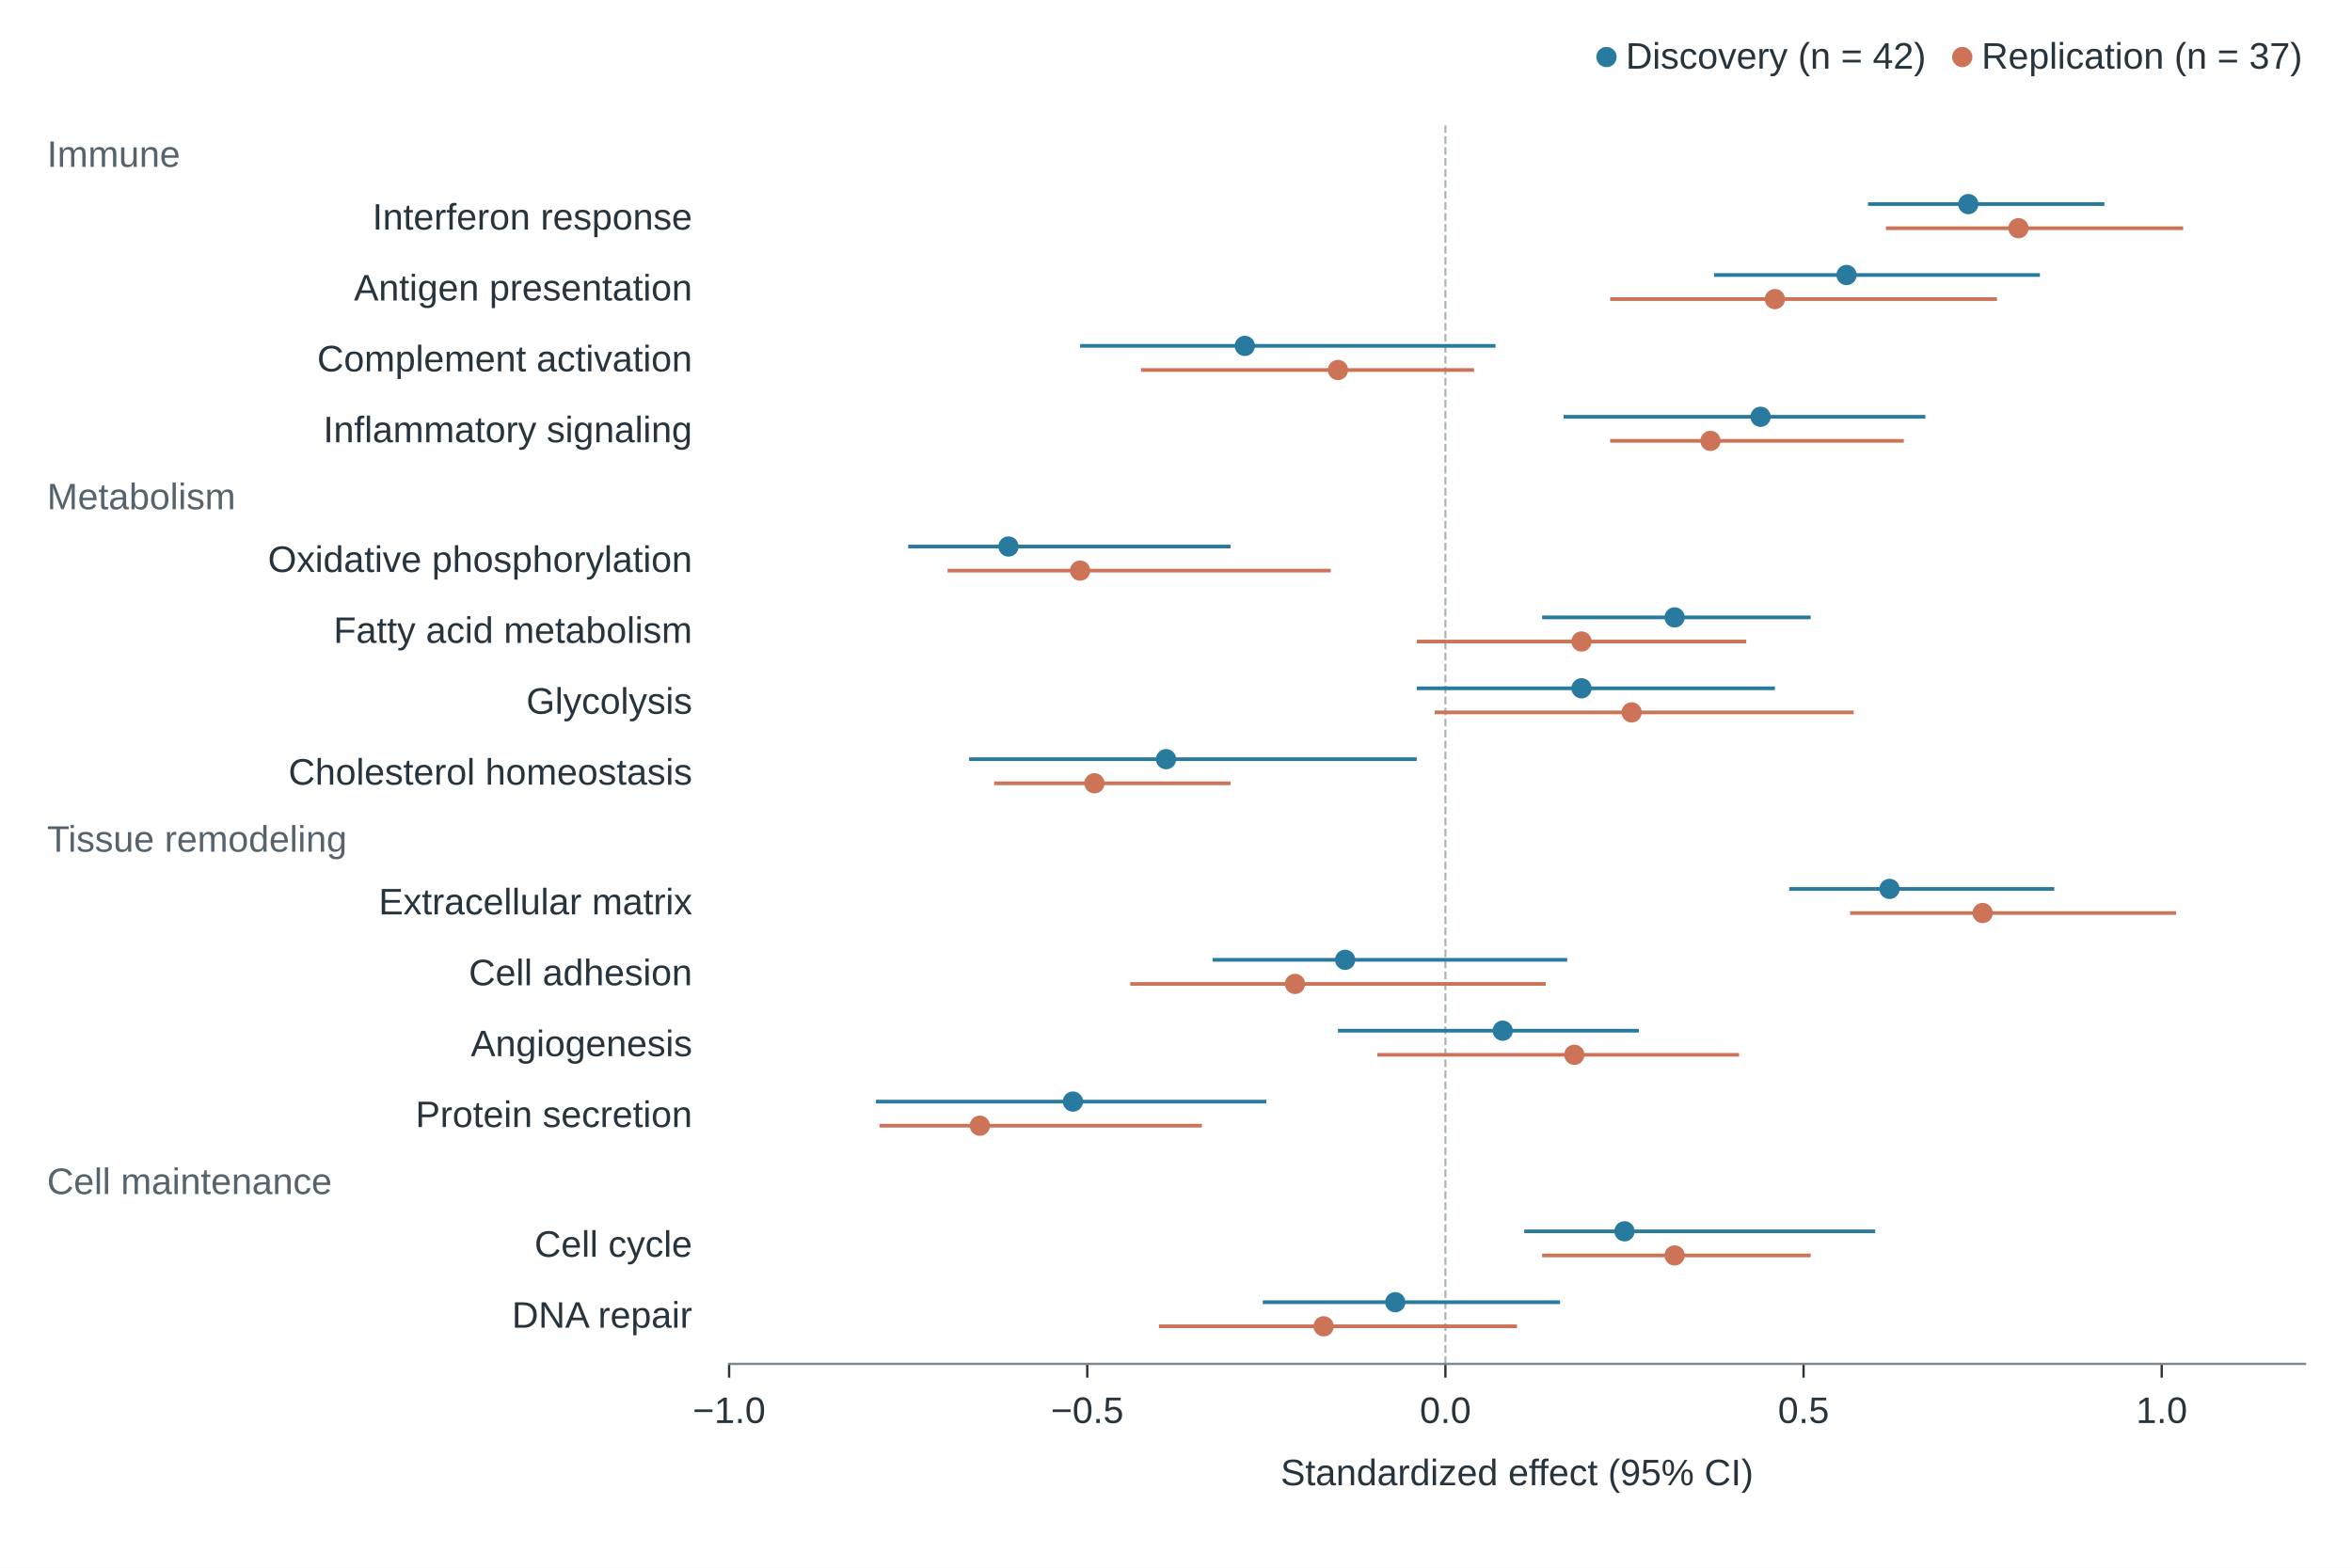
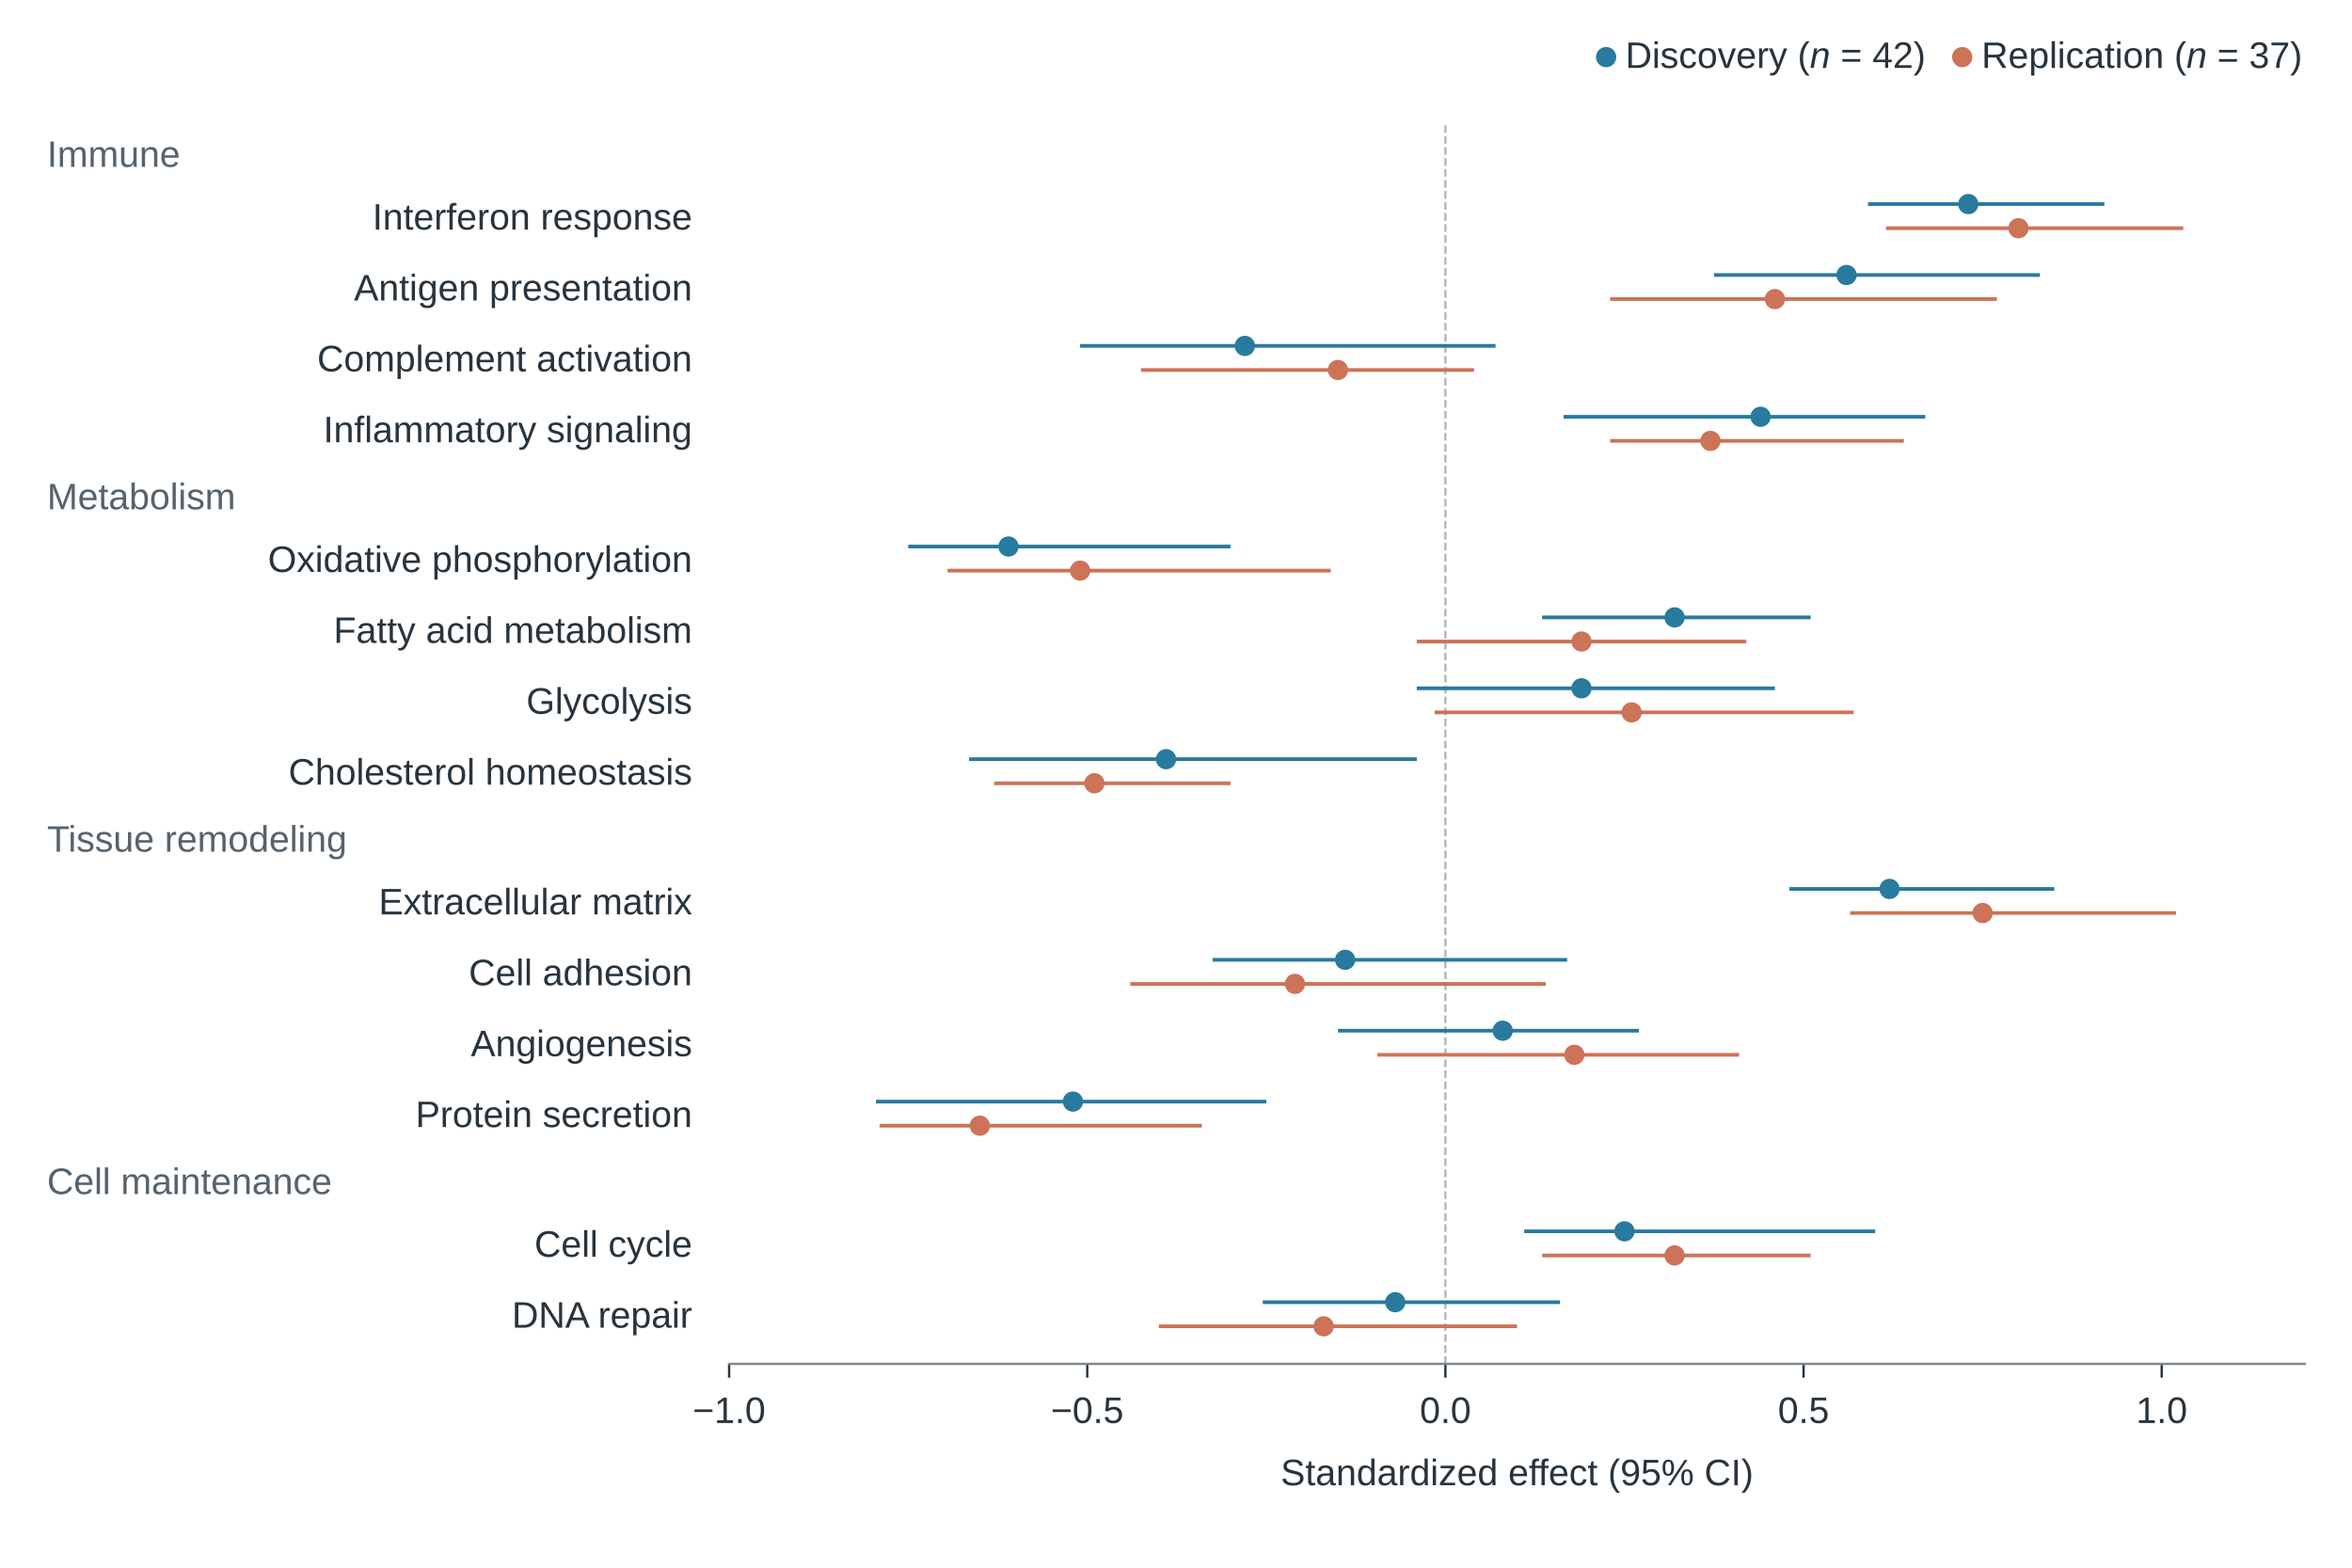
<svg xmlns="http://www.w3.org/2000/svg" xmlns:xlink="http://www.w3.org/1999/xlink" width="510.236pt" height="340.157pt" viewBox="0 0 510.236 340.157" version="1.1">
  <defs>
    <style type="text/css">*{stroke-linejoin: round; stroke-linecap: butt}</style>
  </defs>
  <g id="figure_1">
    <g id="patch_1">
      <path d="M 0 340.157  L 510.236 340.157  L 510.236 0  L 0 0  z " style="fill: #ffffff" />
    </g>
    <g id="axes_1">
      <g id="patch_2">
        <path d="M 158.173 295.937  L 500.031 295.937  L 500.031 27.213  L 158.173 27.213  z " style="fill: #ffffff" />
      </g>
      <g id="matplotlib.axis_1">
        <g id="xtick_1">
          <g id="line2d_1">
            <defs>
-               <path id="m81409a9086" d="M 0 0  L 0 3  " style="stroke: #28343d; stroke-width: 0.5" />
+               <path id="m6548302b4c" d="M 0 0  L 0 3  " style="stroke: #28343d; stroke-width: 0.5" />
            </defs>
            <g>
-               <use xlink:href="#m81409a9086" x="158.173" y="295.937" style="fill: #28343d; stroke: #28343d; stroke-width: 0.5" />
+               <use xlink:href="#m6548302b4c" x="158.173" y="295.937" style="fill: #28343d; stroke: #28343d; stroke-width: 0.5" />
            </g>
          </g>
          <g id="text_1">
            <text style="font-size: 8px; font-family: 'Arial'; text-anchor: middle; fill: #28343d" x="158.173" y="308.761" transform="rotate(-0 158.1732 308.7612)">−1.0</text>
          </g>
        </g>
        <g id="xtick_2">
          <g id="line2d_2">
            <g>
-               <use xlink:href="#m81409a9086" x="235.868" y="295.937" style="fill: #28343d; stroke: #28343d; stroke-width: 0.5" />
+               <use xlink:href="#m6548302b4c" x="235.868" y="295.937" style="fill: #28343d; stroke: #28343d; stroke-width: 0.5" />
            </g>
          </g>
          <g id="text_2">
            <text style="font-size: 8px; font-family: 'Arial'; text-anchor: middle; fill: #28343d" x="235.868" y="308.761" transform="rotate(-0 235.8683 308.7612)">−0.5</text>
          </g>
        </g>
        <g id="xtick_3">
          <g id="line2d_3">
            <g>
-               <use xlink:href="#m81409a9086" x="313.563" y="295.937" style="fill: #28343d; stroke: #28343d; stroke-width: 0.5" />
+               <use xlink:href="#m6548302b4c" x="313.563" y="295.937" style="fill: #28343d; stroke: #28343d; stroke-width: 0.5" />
            </g>
          </g>
          <g id="text_3">
            <text style="font-size: 8px; font-family: 'Arial'; text-anchor: middle; fill: #28343d" x="313.563" y="308.761" transform="rotate(-0 313.5634 308.7612)">0.0</text>
          </g>
        </g>
        <g id="xtick_4">
          <g id="line2d_4">
            <g>
-               <use xlink:href="#m81409a9086" x="391.258" y="295.937" style="fill: #28343d; stroke: #28343d; stroke-width: 0.5" />
+               <use xlink:href="#m6548302b4c" x="391.258" y="295.937" style="fill: #28343d; stroke: #28343d; stroke-width: 0.5" />
            </g>
          </g>
          <g id="text_4">
            <text style="font-size: 8px; font-family: 'Arial'; text-anchor: middle; fill: #28343d" x="391.258" y="308.761" transform="rotate(-0 391.2584 308.7612)">0.5</text>
          </g>
        </g>
        <g id="xtick_5">
          <g id="line2d_5">
            <g>
-               <use xlink:href="#m81409a9086" x="468.953" y="295.937" style="fill: #28343d; stroke: #28343d; stroke-width: 0.5" />
+               <use xlink:href="#m6548302b4c" x="468.953" y="295.937" style="fill: #28343d; stroke: #28343d; stroke-width: 0.5" />
            </g>
          </g>
          <g id="text_5">
            <text style="font-size: 8px; font-family: 'Arial'; text-anchor: middle; fill: #28343d" x="468.953" y="308.761" transform="rotate(-0 468.9535 308.7612)">1.0</text>
          </g>
        </g>
        <g id="text_6">
          <text style="font-size: 8px; font-family: 'Arial'; text-anchor: middle; fill: #28343d" x="329.102" y="322.269" transform="rotate(-0 329.1024 322.269)">Standardized effect (95% CI)</text>
        </g>
      </g>
      <g id="matplotlib.axis_2">
        <g id="ytick_1">
          <g id="line2d_6" />
          <g id="text_7">
            <text style="font-size: 8px; font-family: 'Arial'; text-anchor: end; fill: #28343d" x="150.173" y="49.814" transform="rotate(-0 150.1732 49.81373)">Interferon response</text>
          </g>
        </g>
        <g id="ytick_2">
          <g id="line2d_7" />
          <g id="text_8">
            <text style="font-size: 8px; font-family: 'Arial'; text-anchor: end; fill: #28343d" x="150.173" y="65.196" transform="rotate(-0 150.1732 65.19578)">Antigen presentation</text>
          </g>
        </g>
        <g id="ytick_3">
          <g id="line2d_8" />
          <g id="text_9">
            <text style="font-size: 8px; font-family: 'Arial'; text-anchor: end; fill: #28343d" x="150.173" y="80.578" transform="rotate(-0 150.1732 80.57783)">Complement activation</text>
          </g>
        </g>
        <g id="ytick_4">
          <g id="line2d_9" />
          <g id="text_10">
            <text style="font-size: 8px; font-family: 'Arial'; text-anchor: end; fill: #28343d" x="150.173" y="95.96" transform="rotate(-0 150.1732 95.95988)">Inflammatory signaling</text>
          </g>
        </g>
        <g id="ytick_5">
          <g id="line2d_10" />
          <g id="text_11">
            <text style="font-size: 8px; font-family: 'Arial'; text-anchor: end; fill: #28343d" x="150.173" y="124.111" transform="rotate(-0 150.1732 124.1113)">Oxidative phosphorylation</text>
          </g>
        </g>
        <g id="ytick_6">
          <g id="line2d_11" />
          <g id="text_12">
            <text style="font-size: 8px; font-family: 'Arial'; text-anchor: end; fill: #28343d" x="150.173" y="139.491" transform="rotate(-0 150.1732 139.4911)">Fatty acid metabolism</text>
          </g>
        </g>
        <g id="ytick_7">
          <g id="line2d_12" />
          <g id="text_13">
            <text style="font-size: 8px; font-family: 'Arial'; text-anchor: end; fill: #28343d" x="150.173" y="154.873" transform="rotate(-0 150.1732 154.8731)">Glycolysis</text>
          </g>
        </g>
        <g id="ytick_8">
          <g id="line2d_13" />
          <g id="text_14">
            <text style="font-size: 8px; font-family: 'Arial'; text-anchor: end; fill: #28343d" x="150.173" y="170.255" transform="rotate(-0 150.1732 170.2552)">Cholesterol homeostasis</text>
          </g>
        </g>
        <g id="ytick_9">
          <g id="line2d_14" />
          <g id="text_15">
            <text style="font-size: 8px; font-family: 'Arial'; text-anchor: end; fill: #28343d" x="150.173" y="198.404" transform="rotate(-0 150.1732 198.4043)">Extracellular matrix</text>
          </g>
        </g>
        <g id="ytick_10">
          <g id="line2d_15" />
          <g id="text_16">
            <text style="font-size: 8px; font-family: 'Arial'; text-anchor: end; fill: #28343d" x="150.173" y="213.786" transform="rotate(-0 150.1732 213.7864)">Cell adhesion</text>
          </g>
        </g>
        <g id="ytick_11">
          <g id="line2d_16" />
          <g id="text_17">
            <text style="font-size: 8px; font-family: 'Arial'; text-anchor: end; fill: #28343d" x="150.173" y="229.168" transform="rotate(-0 150.1732 229.1684)">Angiogenesis</text>
          </g>
        </g>
        <g id="ytick_12">
          <g id="line2d_17" />
          <g id="text_18">
            <text style="font-size: 8px; font-family: 'Arial'; text-anchor: end; fill: #28343d" x="150.173" y="244.55" transform="rotate(-0 150.1732 244.5505)">Protein secretion</text>
          </g>
        </g>
        <g id="ytick_13">
          <g id="line2d_18" />
          <g id="text_19">
            <text style="font-size: 8px; font-family: 'Arial'; text-anchor: end; fill: #28343d" x="150.173" y="272.7" transform="rotate(-0 150.1732 272.6996)">Cell cycle</text>
          </g>
        </g>
        <g id="ytick_14">
          <g id="line2d_19" />
          <g id="text_20">
            <text style="font-size: 8px; font-family: 'Arial'; text-anchor: end; fill: #28343d" x="150.173" y="288.082" transform="rotate(-0 150.1732 288.0817)">DNA repair</text>
          </g>
        </g>
      </g>
      <g id="line2d_20">
-         <path d="M 313.563 295.937  L 313.563 27.213  " clip-path="url(#pe75b296009)" style="fill: none; stroke-dasharray: 1.665,0.72; stroke-dashoffset: 0; stroke: #a8b2ba; stroke-width: 0.45" />
+         <path d="M 313.563 295.937  L 313.563 27.213  " clip-path="url(#p83e352d755)" style="fill: none; stroke-dasharray: 1.665,0.72; stroke-dashoffset: 0; stroke: #a8b2ba; stroke-width: 0.45" />
      </g>
      <g id="LineCollection_1">
-         <path d="M 405.244 44.287  L 456.522 44.287  " clip-path="url(#pe75b296009)" style="fill: none; stroke: #287a9e; stroke-width: 0.8" />
-         <path d="M 371.835 59.669  L 442.537 59.669  " clip-path="url(#pe75b296009)" style="fill: none; stroke: #287a9e; stroke-width: 0.8" />
-         <path d="M 234.314 75.051  L 324.441 75.051  " clip-path="url(#pe75b296009)" style="fill: none; stroke: #287a9e; stroke-width: 0.8" />
-         <path d="M 339.203 90.433  L 417.675 90.433  " clip-path="url(#pe75b296009)" style="fill: none; stroke: #287a9e; stroke-width: 0.8" />
-         <path d="M 197.021 118.582  L 266.946 118.582  " clip-path="url(#pe75b296009)" style="fill: none; stroke: #287a9e; stroke-width: 0.8" />
-         <path d="M 334.541 133.964  L 392.812 133.964  " clip-path="url(#pe75b296009)" style="fill: none; stroke: #287a9e; stroke-width: 0.8" />
-         <path d="M 307.348 149.346  L 385.043 149.346  " clip-path="url(#pe75b296009)" style="fill: none; stroke: #287a9e; stroke-width: 0.8" />
-         <path d="M 210.229 164.728  L 307.348 164.728  " clip-path="url(#pe75b296009)" style="fill: none; stroke: #287a9e; stroke-width: 0.8" />
-         <path d="M 388.151 192.877  L 445.645 192.877  " clip-path="url(#pe75b296009)" style="fill: none; stroke: #287a9e; stroke-width: 0.8" />
-         <path d="M 263.062 208.259  L 339.98 208.259  " clip-path="url(#pe75b296009)" style="fill: none; stroke: #287a9e; stroke-width: 0.8" />
-         <path d="M 290.255 223.641  L 355.519 223.641  " clip-path="url(#pe75b296009)" style="fill: none; stroke: #287a9e; stroke-width: 0.8" />
-         <path d="M 190.028 239.023  L 274.716 239.023  " clip-path="url(#pe75b296009)" style="fill: none; stroke: #287a9e; stroke-width: 0.8" />
-         <path d="M 330.656 267.173  L 406.797 267.173  " clip-path="url(#pe75b296009)" style="fill: none; stroke: #287a9e; stroke-width: 0.8" />
-         <path d="M 273.939 282.555  L 338.426 282.555  " clip-path="url(#pe75b296009)" style="fill: none; stroke: #287a9e; stroke-width: 0.8" />
+         <path d="M 405.244 44.287  L 456.522 44.287  " clip-path="url(#p83e352d755)" style="fill: none; stroke: #287a9e; stroke-width: 0.8" />
+         <path d="M 371.835 59.669  L 442.537 59.669  " clip-path="url(#p83e352d755)" style="fill: none; stroke: #287a9e; stroke-width: 0.8" />
+         <path d="M 234.314 75.051  L 324.441 75.051  " clip-path="url(#p83e352d755)" style="fill: none; stroke: #287a9e; stroke-width: 0.8" />
+         <path d="M 339.203 90.433  L 417.675 90.433  " clip-path="url(#p83e352d755)" style="fill: none; stroke: #287a9e; stroke-width: 0.8" />
+         <path d="M 197.021 118.582  L 266.946 118.582  " clip-path="url(#p83e352d755)" style="fill: none; stroke: #287a9e; stroke-width: 0.8" />
+         <path d="M 334.541 133.964  L 392.812 133.964  " clip-path="url(#p83e352d755)" style="fill: none; stroke: #287a9e; stroke-width: 0.8" />
+         <path d="M 307.348 149.346  L 385.043 149.346  " clip-path="url(#p83e352d755)" style="fill: none; stroke: #287a9e; stroke-width: 0.8" />
+         <path d="M 210.229 164.728  L 307.348 164.728  " clip-path="url(#p83e352d755)" style="fill: none; stroke: #287a9e; stroke-width: 0.8" />
+         <path d="M 388.151 192.877  L 445.645 192.877  " clip-path="url(#p83e352d755)" style="fill: none; stroke: #287a9e; stroke-width: 0.8" />
+         <path d="M 263.062 208.259  L 339.98 208.259  " clip-path="url(#p83e352d755)" style="fill: none; stroke: #287a9e; stroke-width: 0.8" />
+         <path d="M 290.255 223.641  L 355.519 223.641  " clip-path="url(#p83e352d755)" style="fill: none; stroke: #287a9e; stroke-width: 0.8" />
+         <path d="M 190.028 239.023  L 274.716 239.023  " clip-path="url(#p83e352d755)" style="fill: none; stroke: #287a9e; stroke-width: 0.8" />
+         <path d="M 330.656 267.173  L 406.797 267.173  " clip-path="url(#p83e352d755)" style="fill: none; stroke: #287a9e; stroke-width: 0.8" />
+         <path d="M 273.939 282.555  L 338.426 282.555  " clip-path="url(#p83e352d755)" style="fill: none; stroke: #287a9e; stroke-width: 0.8" />
      </g>
      <g id="LineCollection_2">
-         <path d="M 409.128 49.517  L 473.615 49.517  " clip-path="url(#pe75b296009)" style="fill: none; stroke: #cc7358; stroke-width: 0.8" />
-         <path d="M 349.303 64.899  L 433.214 64.899  " clip-path="url(#pe75b296009)" style="fill: none; stroke: #cc7358; stroke-width: 0.8" />
-         <path d="M 247.523 80.281  L 319.779 80.281  " clip-path="url(#pe75b296009)" style="fill: none; stroke: #cc7358; stroke-width: 0.8" />
-         <path d="M 349.303 95.663  L 413.013 95.663  " clip-path="url(#pe75b296009)" style="fill: none; stroke: #cc7358; stroke-width: 0.8" />
-         <path d="M 205.567 123.812  L 288.701 123.812  " clip-path="url(#pe75b296009)" style="fill: none; stroke: #cc7358; stroke-width: 0.8" />
-         <path d="M 307.348 139.194  L 378.827 139.194  " clip-path="url(#pe75b296009)" style="fill: none; stroke: #cc7358; stroke-width: 0.8" />
-         <path d="M 311.232 154.576  L 402.136 154.576  " clip-path="url(#pe75b296009)" style="fill: none; stroke: #cc7358; stroke-width: 0.8" />
-         <path d="M 215.668 169.958  L 266.946 169.958  " clip-path="url(#pe75b296009)" style="fill: none; stroke: #cc7358; stroke-width: 0.8" />
-         <path d="M 401.359 198.107  L 472.061 198.107  " clip-path="url(#pe75b296009)" style="fill: none; stroke: #cc7358; stroke-width: 0.8" />
-         <path d="M 245.192 213.489  L 335.318 213.489  " clip-path="url(#pe75b296009)" style="fill: none; stroke: #cc7358; stroke-width: 0.8" />
-         <path d="M 298.801 228.871  L 377.273 228.871  " clip-path="url(#pe75b296009)" style="fill: none; stroke: #cc7358; stroke-width: 0.8" />
-         <path d="M 190.805 244.253  L 260.731 244.253  " clip-path="url(#pe75b296009)" style="fill: none; stroke: #cc7358; stroke-width: 0.8" />
-         <path d="M 334.541 272.402  L 392.812 272.402  " clip-path="url(#pe75b296009)" style="fill: none; stroke: #cc7358; stroke-width: 0.8" />
-         <path d="M 251.407 287.785  L 329.102 287.785  " clip-path="url(#pe75b296009)" style="fill: none; stroke: #cc7358; stroke-width: 0.8" />
+         <path d="M 409.128 49.517  L 473.615 49.517  " clip-path="url(#p83e352d755)" style="fill: none; stroke: #cc7358; stroke-width: 0.8" />
+         <path d="M 349.303 64.899  L 433.214 64.899  " clip-path="url(#p83e352d755)" style="fill: none; stroke: #cc7358; stroke-width: 0.8" />
+         <path d="M 247.523 80.281  L 319.779 80.281  " clip-path="url(#p83e352d755)" style="fill: none; stroke: #cc7358; stroke-width: 0.8" />
+         <path d="M 349.303 95.663  L 413.013 95.663  " clip-path="url(#p83e352d755)" style="fill: none; stroke: #cc7358; stroke-width: 0.8" />
+         <path d="M 205.567 123.812  L 288.701 123.812  " clip-path="url(#p83e352d755)" style="fill: none; stroke: #cc7358; stroke-width: 0.8" />
+         <path d="M 307.348 139.194  L 378.827 139.194  " clip-path="url(#p83e352d755)" style="fill: none; stroke: #cc7358; stroke-width: 0.8" />
+         <path d="M 311.232 154.576  L 402.136 154.576  " clip-path="url(#p83e352d755)" style="fill: none; stroke: #cc7358; stroke-width: 0.8" />
+         <path d="M 215.668 169.958  L 266.946 169.958  " clip-path="url(#p83e352d755)" style="fill: none; stroke: #cc7358; stroke-width: 0.8" />
+         <path d="M 401.359 198.107  L 472.061 198.107  " clip-path="url(#p83e352d755)" style="fill: none; stroke: #cc7358; stroke-width: 0.8" />
+         <path d="M 245.192 213.489  L 335.318 213.489  " clip-path="url(#p83e352d755)" style="fill: none; stroke: #cc7358; stroke-width: 0.8" />
+         <path d="M 298.801 228.871  L 377.273 228.871  " clip-path="url(#p83e352d755)" style="fill: none; stroke: #cc7358; stroke-width: 0.8" />
+         <path d="M 190.805 244.253  L 260.731 244.253  " clip-path="url(#p83e352d755)" style="fill: none; stroke: #cc7358; stroke-width: 0.8" />
+         <path d="M 334.541 272.402  L 392.812 272.402  " clip-path="url(#p83e352d755)" style="fill: none; stroke: #cc7358; stroke-width: 0.8" />
+         <path d="M 251.407 287.785  L 329.102 287.785  " clip-path="url(#p83e352d755)" style="fill: none; stroke: #cc7358; stroke-width: 0.8" />
      </g>
      <g id="patch_3">
        <path d="M 158.173 295.937  L 500.031 295.937  " style="fill: none; stroke: #7d8790; stroke-width: 0.5; stroke-linejoin: miter; stroke-linecap: square" />
      </g>
      <g id="PathCollection_1">
        <defs>
-           <path id="C0_0_a9faf783ff" d="M 0 2.2  C 0.583 2.2 1.143 1.968 1.556 1.556  C 1.968 1.143 2.2 0.583 2.2 -0  C 2.2 -0.583 1.968 -1.143 1.556 -1.556  C 1.143 -1.968 0.583 -2.2 0 -2.2  C -0.583 -2.2 -1.143 -1.968 -1.556 -1.556  C -1.968 -1.143 -2.2 -0.583 -2.2 0  C -2.2 0.583 -1.968 1.143 -1.556 1.556  C -1.143 1.968 -0.583 2.2 0 2.2  z " />
+           <path id="C0_0_e4f675d8fd" d="M 0 2.2  C 0.583 2.2 1.143 1.968 1.556 1.556  C 1.968 1.143 2.2 0.583 2.2 -0  C 2.2 -0.583 1.968 -1.143 1.556 -1.556  C 1.143 -1.968 0.583 -2.2 0 -2.2  C -0.583 -2.2 -1.143 -1.968 -1.556 -1.556  C -1.968 -1.143 -2.2 -0.583 -2.2 0  C -2.2 0.583 -1.968 1.143 -1.556 1.556  C -1.143 1.968 -0.583 2.2 0 2.2  z " />
        </defs>
-         <g clip-path="url(#pe75b296009)">
-           <use xlink:href="#C0_0_a9faf783ff" x="426.998" y="44.287" style="fill: #287a9e" />
-         </g>
-         <g clip-path="url(#pe75b296009)">
-           <use xlink:href="#C0_0_a9faf783ff" x="400.582" y="59.669" style="fill: #287a9e" />
-         </g>
-         <g clip-path="url(#pe75b296009)">
-           <use xlink:href="#C0_0_a9faf783ff" x="270.054" y="75.051" style="fill: #287a9e" />
-         </g>
-         <g clip-path="url(#pe75b296009)">
-           <use xlink:href="#C0_0_a9faf783ff" x="381.935" y="90.433" style="fill: #287a9e" />
-         </g>
-         <g clip-path="url(#pe75b296009)">
-           <use xlink:href="#C0_0_a9faf783ff" x="218.775" y="118.582" style="fill: #287a9e" />
-         </g>
-         <g clip-path="url(#pe75b296009)">
-           <use xlink:href="#C0_0_a9faf783ff" x="363.288" y="133.964" style="fill: #287a9e" />
-         </g>
-         <g clip-path="url(#pe75b296009)">
-           <use xlink:href="#C0_0_a9faf783ff" x="343.087" y="149.346" style="fill: #287a9e" />
-         </g>
-         <g clip-path="url(#pe75b296009)">
-           <use xlink:href="#C0_0_a9faf783ff" x="252.961" y="164.728" style="fill: #287a9e" />
-         </g>
-         <g clip-path="url(#pe75b296009)">
-           <use xlink:href="#C0_0_a9faf783ff" x="409.905" y="192.877" style="fill: #287a9e" />
-         </g>
-         <g clip-path="url(#pe75b296009)">
-           <use xlink:href="#C0_0_a9faf783ff" x="291.809" y="208.259" style="fill: #287a9e" />
-         </g>
-         <g clip-path="url(#pe75b296009)">
-           <use xlink:href="#C0_0_a9faf783ff" x="325.995" y="223.641" style="fill: #287a9e" />
-         </g>
-         <g clip-path="url(#pe75b296009)">
-           <use xlink:href="#C0_0_a9faf783ff" x="232.76" y="239.023" style="fill: #287a9e" />
-         </g>
-         <g clip-path="url(#pe75b296009)">
-           <use xlink:href="#C0_0_a9faf783ff" x="352.411" y="267.173" style="fill: #287a9e" />
-         </g>
-         <g clip-path="url(#pe75b296009)">
-           <use xlink:href="#C0_0_a9faf783ff" x="302.686" y="282.555" style="fill: #287a9e" />
+         <g clip-path="url(#p83e352d755)">
+           <use xlink:href="#C0_0_e4f675d8fd" x="426.998" y="44.287" style="fill: #287a9e" />
+         </g>
+         <g clip-path="url(#p83e352d755)">
+           <use xlink:href="#C0_0_e4f675d8fd" x="400.582" y="59.669" style="fill: #287a9e" />
+         </g>
+         <g clip-path="url(#p83e352d755)">
+           <use xlink:href="#C0_0_e4f675d8fd" x="270.054" y="75.051" style="fill: #287a9e" />
+         </g>
+         <g clip-path="url(#p83e352d755)">
+           <use xlink:href="#C0_0_e4f675d8fd" x="381.935" y="90.433" style="fill: #287a9e" />
+         </g>
+         <g clip-path="url(#p83e352d755)">
+           <use xlink:href="#C0_0_e4f675d8fd" x="218.775" y="118.582" style="fill: #287a9e" />
+         </g>
+         <g clip-path="url(#p83e352d755)">
+           <use xlink:href="#C0_0_e4f675d8fd" x="363.288" y="133.964" style="fill: #287a9e" />
+         </g>
+         <g clip-path="url(#p83e352d755)">
+           <use xlink:href="#C0_0_e4f675d8fd" x="343.087" y="149.346" style="fill: #287a9e" />
+         </g>
+         <g clip-path="url(#p83e352d755)">
+           <use xlink:href="#C0_0_e4f675d8fd" x="252.961" y="164.728" style="fill: #287a9e" />
+         </g>
+         <g clip-path="url(#p83e352d755)">
+           <use xlink:href="#C0_0_e4f675d8fd" x="409.905" y="192.877" style="fill: #287a9e" />
+         </g>
+         <g clip-path="url(#p83e352d755)">
+           <use xlink:href="#C0_0_e4f675d8fd" x="291.809" y="208.259" style="fill: #287a9e" />
+         </g>
+         <g clip-path="url(#p83e352d755)">
+           <use xlink:href="#C0_0_e4f675d8fd" x="325.995" y="223.641" style="fill: #287a9e" />
+         </g>
+         <g clip-path="url(#p83e352d755)">
+           <use xlink:href="#C0_0_e4f675d8fd" x="232.76" y="239.023" style="fill: #287a9e" />
+         </g>
+         <g clip-path="url(#p83e352d755)">
+           <use xlink:href="#C0_0_e4f675d8fd" x="352.411" y="267.173" style="fill: #287a9e" />
+         </g>
+         <g clip-path="url(#p83e352d755)">
+           <use xlink:href="#C0_0_e4f675d8fd" x="302.686" y="282.555" style="fill: #287a9e" />
        </g>
      </g>
      <g id="PathCollection_2">
        <defs>
-           <path id="C1_0_163d7d6304" d="M 0 2.2  C 0.583 2.2 1.143 1.968 1.556 1.556  C 1.968 1.143 2.2 0.583 2.2 -0  C 2.2 -0.583 1.968 -1.143 1.556 -1.556  C 1.143 -1.968 0.583 -2.2 0 -2.2  C -0.583 -2.2 -1.143 -1.968 -1.556 -1.556  C -1.968 -1.143 -2.2 -0.583 -2.2 0  C -2.2 0.583 -1.968 1.143 -1.556 1.556  C -1.143 1.968 -0.583 2.2 0 2.2  z " />
+           <path id="C1_0_4820899d2b" d="M 0 2.2  C 0.583 2.2 1.143 1.968 1.556 1.556  C 1.968 1.143 2.2 0.583 2.2 -0  C 2.2 -0.583 1.968 -1.143 1.556 -1.556  C 1.143 -1.968 0.583 -2.2 0 -2.2  C -0.583 -2.2 -1.143 -1.968 -1.556 -1.556  C -1.968 -1.143 -2.2 -0.583 -2.2 0  C -2.2 0.583 -1.968 1.143 -1.556 1.556  C -1.143 1.968 -0.583 2.2 0 2.2  z " />
        </defs>
-         <g clip-path="url(#pe75b296009)">
-           <use xlink:href="#C1_0_163d7d6304" x="437.875" y="49.517" style="fill: #cc7358" />
-         </g>
-         <g clip-path="url(#pe75b296009)">
-           <use xlink:href="#C1_0_163d7d6304" x="385.043" y="64.899" style="fill: #cc7358" />
-         </g>
-         <g clip-path="url(#pe75b296009)">
-           <use xlink:href="#C1_0_163d7d6304" x="290.255" y="80.281" style="fill: #cc7358" />
-         </g>
-         <g clip-path="url(#pe75b296009)">
-           <use xlink:href="#C1_0_163d7d6304" x="371.058" y="95.663" style="fill: #cc7358" />
-         </g>
-         <g clip-path="url(#pe75b296009)">
-           <use xlink:href="#C1_0_163d7d6304" x="234.314" y="123.812" style="fill: #cc7358" />
-         </g>
-         <g clip-path="url(#pe75b296009)">
-           <use xlink:href="#C1_0_163d7d6304" x="343.087" y="139.194" style="fill: #cc7358" />
-         </g>
-         <g clip-path="url(#pe75b296009)">
-           <use xlink:href="#C1_0_163d7d6304" x="353.965" y="154.576" style="fill: #cc7358" />
-         </g>
-         <g clip-path="url(#pe75b296009)">
-           <use xlink:href="#C1_0_163d7d6304" x="237.422" y="169.958" style="fill: #cc7358" />
-         </g>
-         <g clip-path="url(#pe75b296009)">
-           <use xlink:href="#C1_0_163d7d6304" x="430.106" y="198.107" style="fill: #cc7358" />
-         </g>
-         <g clip-path="url(#pe75b296009)">
-           <use xlink:href="#C1_0_163d7d6304" x="280.931" y="213.489" style="fill: #cc7358" />
-         </g>
-         <g clip-path="url(#pe75b296009)">
-           <use xlink:href="#C1_0_163d7d6304" x="341.534" y="228.871" style="fill: #cc7358" />
-         </g>
-         <g clip-path="url(#pe75b296009)">
-           <use xlink:href="#C1_0_163d7d6304" x="212.56" y="244.253" style="fill: #cc7358" />
-         </g>
-         <g clip-path="url(#pe75b296009)">
-           <use xlink:href="#C1_0_163d7d6304" x="363.288" y="272.402" style="fill: #cc7358" />
-         </g>
-         <g clip-path="url(#pe75b296009)">
-           <use xlink:href="#C1_0_163d7d6304" x="287.147" y="287.785" style="fill: #cc7358" />
+         <g clip-path="url(#p83e352d755)">
+           <use xlink:href="#C1_0_4820899d2b" x="437.875" y="49.517" style="fill: #cc7358" />
+         </g>
+         <g clip-path="url(#p83e352d755)">
+           <use xlink:href="#C1_0_4820899d2b" x="385.043" y="64.899" style="fill: #cc7358" />
+         </g>
+         <g clip-path="url(#p83e352d755)">
+           <use xlink:href="#C1_0_4820899d2b" x="290.255" y="80.281" style="fill: #cc7358" />
+         </g>
+         <g clip-path="url(#p83e352d755)">
+           <use xlink:href="#C1_0_4820899d2b" x="371.058" y="95.663" style="fill: #cc7358" />
+         </g>
+         <g clip-path="url(#p83e352d755)">
+           <use xlink:href="#C1_0_4820899d2b" x="234.314" y="123.812" style="fill: #cc7358" />
+         </g>
+         <g clip-path="url(#p83e352d755)">
+           <use xlink:href="#C1_0_4820899d2b" x="343.087" y="139.194" style="fill: #cc7358" />
+         </g>
+         <g clip-path="url(#p83e352d755)">
+           <use xlink:href="#C1_0_4820899d2b" x="353.965" y="154.576" style="fill: #cc7358" />
+         </g>
+         <g clip-path="url(#p83e352d755)">
+           <use xlink:href="#C1_0_4820899d2b" x="237.422" y="169.958" style="fill: #cc7358" />
+         </g>
+         <g clip-path="url(#p83e352d755)">
+           <use xlink:href="#C1_0_4820899d2b" x="430.106" y="198.107" style="fill: #cc7358" />
+         </g>
+         <g clip-path="url(#p83e352d755)">
+           <use xlink:href="#C1_0_4820899d2b" x="280.931" y="213.489" style="fill: #cc7358" />
+         </g>
+         <g clip-path="url(#p83e352d755)">
+           <use xlink:href="#C1_0_4820899d2b" x="341.534" y="228.871" style="fill: #cc7358" />
+         </g>
+         <g clip-path="url(#p83e352d755)">
+           <use xlink:href="#C1_0_4820899d2b" x="212.56" y="244.253" style="fill: #cc7358" />
+         </g>
+         <g clip-path="url(#p83e352d755)">
+           <use xlink:href="#C1_0_4820899d2b" x="363.288" y="272.402" style="fill: #cc7358" />
+         </g>
+         <g clip-path="url(#p83e352d755)">
+           <use xlink:href="#C1_0_4820899d2b" x="287.147" y="287.785" style="fill: #cc7358" />
        </g>
      </g>
    </g>
    <g id="text_21">
      <text style="font-size: 8px; font-family: 'Arial'; text-anchor: start; fill: #56636d" x="10.205" y="36.205" transform="rotate(-0 10.20472 36.20483)">Immune</text>
    </g>
    <g id="text_22">
      <text style="font-size: 8px; font-family: 'Arial'; text-anchor: start; fill: #56636d" x="10.205" y="110.5" transform="rotate(-0 10.20472 110.5001)">Metabolism</text>
    </g>
    <g id="text_23">
      <text style="font-size: 8px; font-family: 'Arial'; text-anchor: start; fill: #56636d" x="10.205" y="184.795" transform="rotate(-0 10.20472 184.7954)">Tissue remodeling</text>
    </g>
    <g id="text_24">
      <text style="font-size: 8px; font-family: 'Arial'; text-anchor: start; fill: #56636d" x="10.205" y="259.091" transform="rotate(-0 10.20472 259.0907)">Cell maintenance</text>
    </g>
    <g id="legend_1">
      <g id="line2d_21">
        <defs>
-           <path id="m4d881948e0" d="M 0 2.2  C 0.583 2.2 1.143 1.968 1.556 1.556  C 1.968 1.143 2.2 0.583 2.2 0  C 2.2 -0.583 1.968 -1.143 1.556 -1.556  C 1.143 -1.968 0.583 -2.2 0 -2.2  C -0.583 -2.2 -1.143 -1.968 -1.556 -1.556  C -1.968 -1.143 -2.2 -0.583 -2.2 0  C -2.2 0.583 -1.968 1.143 -1.556 1.556  C -1.143 1.968 -0.583 2.2 0 2.2  z " />
+           <path id="mf3564b7066" d="M 0 2.2  C 0.583 2.2 1.143 1.968 1.556 1.556  C 1.968 1.143 2.2 0.583 2.2 0  C 2.2 -0.583 1.968 -1.143 1.556 -1.556  C 1.143 -1.968 0.583 -2.2 0 -2.2  C -0.583 -2.2 -1.143 -1.968 -1.556 -1.556  C -1.968 -1.143 -2.2 -0.583 -2.2 0  C -2.2 0.583 -1.968 1.143 -1.556 1.556  C -1.143 1.968 -0.583 2.2 0 2.2  z " />
        </defs>
        <g>
-           <use xlink:href="#m4d881948e0" x="348.507" y="12.372" style="fill: #287a9e" />
+           <use xlink:href="#mf3564b7066" x="348.427" y="12.388" style="fill: #287a9e" />
        </g>
      </g>
      <g id="text_25">
-         <text style="font-size: 8px; font-family: 'Arial'; text-anchor: start; fill: #28343d" x="352.691" y="14.895" transform="rotate(-0 352.691 14.89508)">Discovery (n = 42)</text>
+         <g style="fill: #28343d" transform="translate(352.611 14.91087)">
+           <text>
+             <tspan x="0" y="-0.172" style="font-size: 8px; font-family: 'Arial'; fill: #28343d">D</tspan>
+             <tspan x="5.777" y="-0.172" style="font-size: 8px; font-family: 'Arial'; fill: #28343d">i</tspan>
+             <tspan x="7.555" y="-0.172" style="font-size: 8px; font-family: 'Arial'; fill: #28343d">s</tspan>
+             <tspan x="11.555" y="-0.172" style="font-size: 8px; font-family: 'Arial'; fill: #28343d">c</tspan>
+             <tspan x="15.555" y="-0.172" style="font-size: 8px; font-family: 'Arial'; fill: #28343d">o</tspan>
+             <tspan x="20.004" y="-0.172" style="font-size: 8px; font-family: 'Arial'; fill: #28343d">v</tspan>
+             <tspan x="24.004" y="-0.172" style="font-size: 8px; font-family: 'Arial'; fill: #28343d">e</tspan>
+             <tspan x="28.453" y="-0.172" style="font-size: 8px; font-family: 'Arial'; fill: #28343d">r</tspan>
+             <tspan x="31.117" y="-0.172" style="font-size: 8px; font-family: 'Arial'; fill: #28343d">y</tspan>
+             <tspan x="35.117" y="-0.172" style="font-size: 8px; font-family: 'Arial'; fill: #28343d"> </tspan>
+             <tspan x="37.34" y="-0.172" style="font-size: 8px; font-family: 'Arial'; fill: #28343d">(</tspan>
+             <tspan x="44.453" y="-0.172" style="font-size: 8px; font-family: 'Arial'; fill: #28343d"> </tspan>
+             <tspan x="46.676" y="-0.172" style="font-size: 8px; font-family: 'Arial'; fill: #28343d">=</tspan>
+             <tspan x="51.348" y="-0.172" style="font-size: 8px; font-family: 'Arial'; fill: #28343d"> </tspan>
+             <tspan x="53.57" y="-0.172" style="font-size: 8px; font-family: 'Arial'; fill: #28343d">4</tspan>
+             <tspan x="58.02" y="-0.172" style="font-size: 8px; font-family: 'Arial'; fill: #28343d">2</tspan>
+             <tspan x="62.469" y="-0.172" style="font-size: 8px; font-family: 'Arial'; fill: #28343d">)</tspan>
+             <tspan x="40.004" y="-0.172" style="font-style: italic; font-size: 8px; font-family: 'Arial'; fill: #28343d">n</tspan>
+           </text>
+         </g>
      </g>
      <g id="line2d_22">
        <defs>
-           <path id="mc7fe576226" d="M 0 2.2  C 0.583 2.2 1.143 1.968 1.556 1.556  C 1.968 1.143 2.2 0.583 2.2 0  C 2.2 -0.583 1.968 -1.143 1.556 -1.556  C 1.143 -1.968 0.583 -2.2 0 -2.2  C -0.583 -2.2 -1.143 -1.968 -1.556 -1.556  C -1.968 -1.143 -2.2 -0.583 -2.2 0  C -2.2 0.583 -1.968 1.143 -1.556 1.556  C -1.143 1.968 -0.583 2.2 0 2.2  z " />
+           <path id="mcadebf0eff" d="M 0 2.2  C 0.583 2.2 1.143 1.968 1.556 1.556  C 1.968 1.143 2.2 0.583 2.2 0  C 2.2 -0.583 1.968 -1.143 1.556 -1.556  C 1.143 -1.968 0.583 -2.2 0 -2.2  C -0.583 -2.2 -1.143 -1.968 -1.556 -1.556  C -1.968 -1.143 -2.2 -0.583 -2.2 0  C -2.2 0.583 -1.968 1.143 -1.556 1.556  C -1.143 1.968 -0.583 2.2 0 2.2  z " />
        </defs>
        <g>
-           <use xlink:href="#mc7fe576226" x="425.69" y="12.372" style="fill: #cc7358" />
+           <use xlink:href="#mcadebf0eff" x="425.68" y="12.388" style="fill: #cc7358" />
        </g>
      </g>
      <g id="text_26">
-         <text style="font-size: 8px; font-family: 'Arial'; text-anchor: start; fill: #28343d" x="429.875" y="14.895" transform="rotate(-0 429.8746 14.89508)">Replication (n = 37)</text>
+         <g style="fill: #28343d" transform="translate(429.8646 14.91087)">
+           <text>
+             <tspan x="0" y="-0.172" style="font-size: 8px; font-family: 'Arial'; fill: #28343d">R</tspan>
+             <tspan x="5.777" y="-0.172" style="font-size: 8px; font-family: 'Arial'; fill: #28343d">e</tspan>
+             <tspan x="10.227" y="-0.172" style="font-size: 8px; font-family: 'Arial'; fill: #28343d">p</tspan>
+             <tspan x="14.676" y="-0.172" style="font-size: 8px; font-family: 'Arial'; fill: #28343d">l</tspan>
+             <tspan x="16.453" y="-0.172" style="font-size: 8px; font-family: 'Arial'; fill: #28343d">i</tspan>
+             <tspan x="18.23" y="-0.172" style="font-size: 8px; font-family: 'Arial'; fill: #28343d">c</tspan>
+             <tspan x="22.23" y="-0.172" style="font-size: 8px; font-family: 'Arial'; fill: #28343d">a</tspan>
+             <tspan x="26.68" y="-0.172" style="font-size: 8px; font-family: 'Arial'; fill: #28343d">t</tspan>
+             <tspan x="28.902" y="-0.172" style="font-size: 8px; font-family: 'Arial'; fill: #28343d">i</tspan>
+             <tspan x="30.68" y="-0.172" style="font-size: 8px; font-family: 'Arial'; fill: #28343d">o</tspan>
+             <tspan x="35.129" y="-0.172" style="font-size: 8px; font-family: 'Arial'; fill: #28343d">n</tspan>
+             <tspan x="39.578" y="-0.172" style="font-size: 8px; font-family: 'Arial'; fill: #28343d"> </tspan>
+             <tspan x="41.801" y="-0.172" style="font-size: 8px; font-family: 'Arial'; fill: #28343d">(</tspan>
+             <tspan x="48.914" y="-0.172" style="font-size: 8px; font-family: 'Arial'; fill: #28343d"> </tspan>
+             <tspan x="51.137" y="-0.172" style="font-size: 8px; font-family: 'Arial'; fill: #28343d">=</tspan>
+             <tspan x="55.809" y="-0.172" style="font-size: 8px; font-family: 'Arial'; fill: #28343d"> </tspan>
+             <tspan x="58.031" y="-0.172" style="font-size: 8px; font-family: 'Arial'; fill: #28343d">3</tspan>
+             <tspan x="62.48" y="-0.172" style="font-size: 8px; font-family: 'Arial'; fill: #28343d">7</tspan>
+             <tspan x="66.93" y="-0.172" style="font-size: 8px; font-family: 'Arial'; fill: #28343d">)</tspan>
+             <tspan x="44.465" y="-0.172" style="font-style: italic; font-size: 8px; font-family: 'Arial'; fill: #28343d">n</tspan>
+           </text>
+         </g>
      </g>
    </g>
  </g>
  <defs>
-     <clipPath id="pe75b296009">
+     <clipPath id="p83e352d755">
      <rect x="158.173" y="27.213" width="341.858" height="268.724" />
    </clipPath>
  </defs>
</svg>
